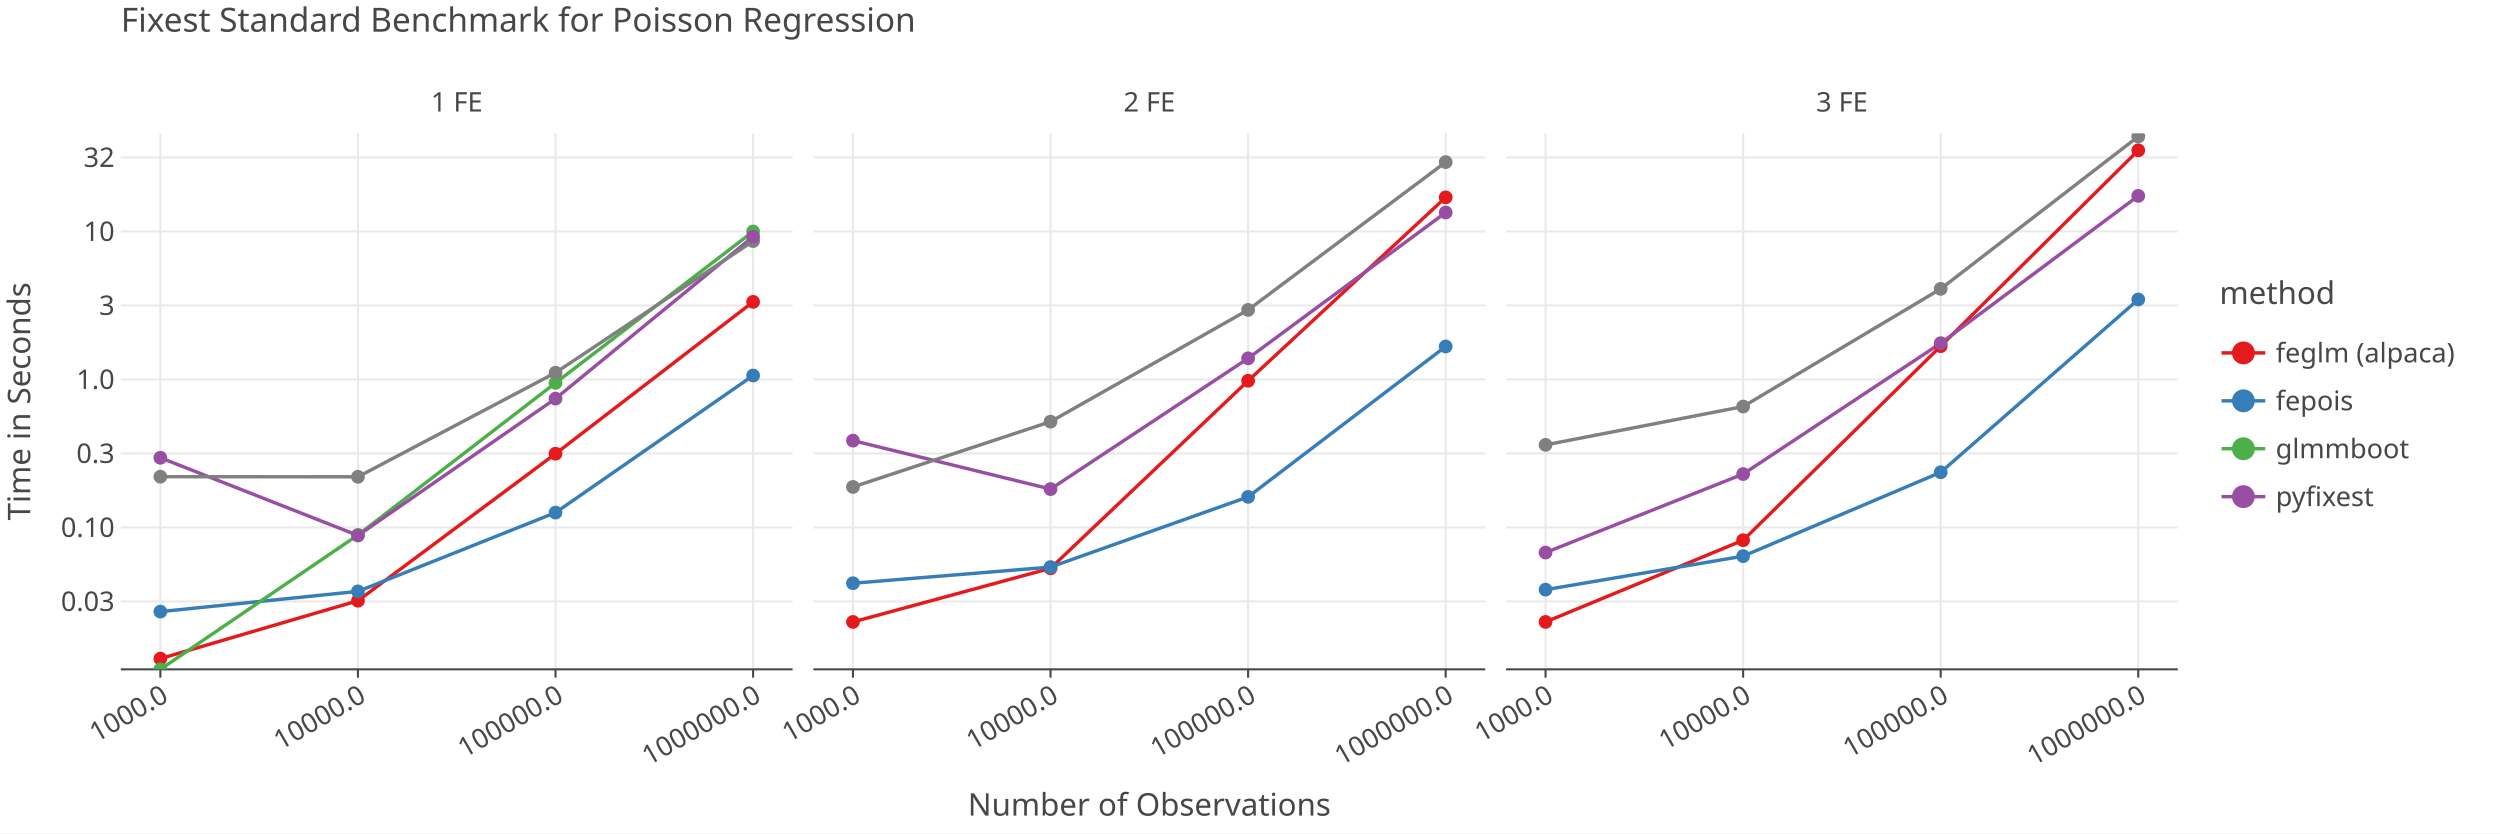
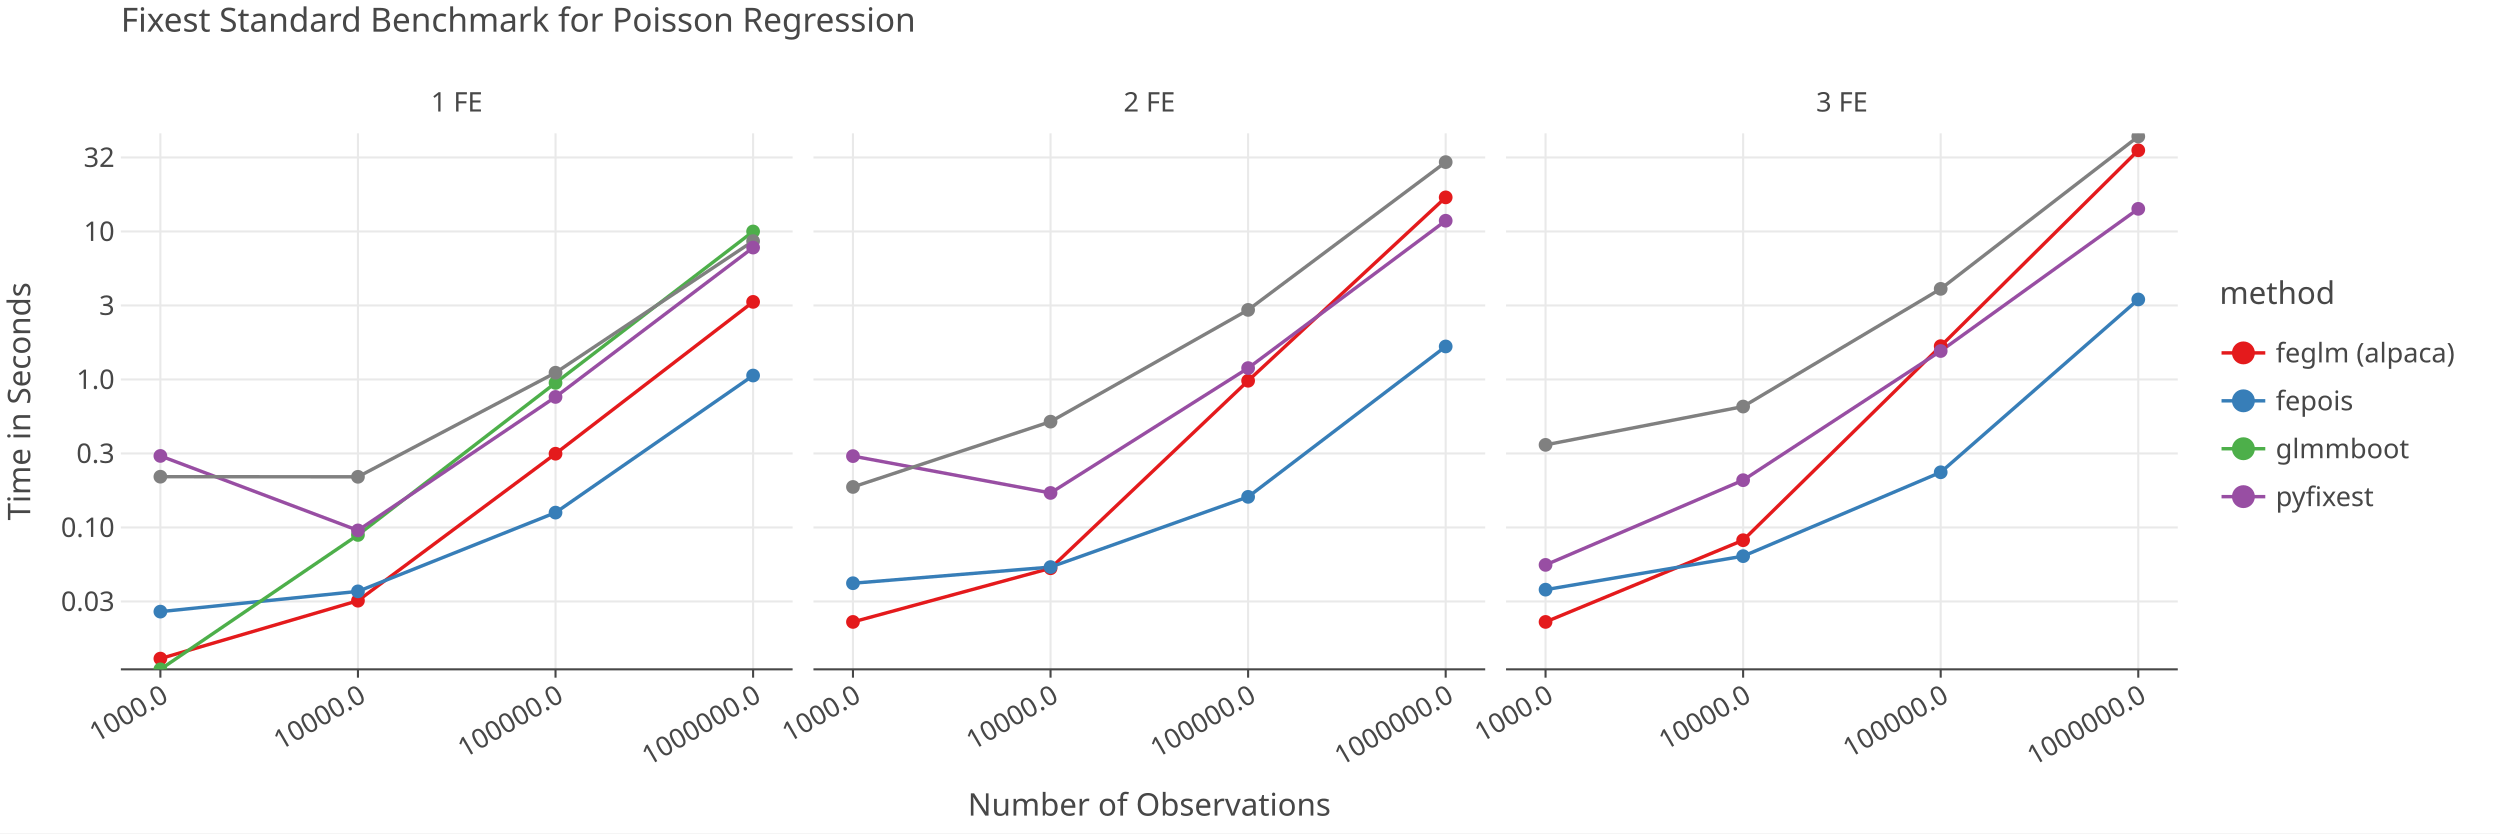
<svg xmlns="http://www.w3.org/2000/svg" class="plt-container" width="1200.0" height="400.0">
  <style type="text/css">
  .plt-container {
   font-family: Lucida Grande, sans-serif;
   user-select: none;
   -webkit-user-select: none;
   -moz-user-select: none;
   -ms-user-select: none;
}
text {
   text-rendering: optimizeLegibility;
}
- #pbx41vY .plot-title {
+ #pskW4wE .plot-title {
   fill: #474747;
   font-family: Lucida Grande, sans-serif;
   font-size: 16.0px;
   font-weight: normal;
   font-style: normal;   
}
- #pbx41vY .plot-subtitle {
+ #pskW4wE .plot-subtitle {
   fill: #474747;
   font-family: Lucida Grande, sans-serif;
   font-size: 15.0px;
   font-weight: normal;
   font-style: normal;   
}
- #pbx41vY .plot-caption {
-    fill: #474747;
-    font-family: Lucida Grande, sans-serif;
-    font-size: 13.0px;
-    font-weight: normal;
-    font-style: normal;   
- }
- #pbx41vY .legend-title {
+ #pskW4wE .plot-caption {
+    fill: #474747;
+    font-family: Lucida Grande, sans-serif;
+    font-size: 13.0px;
+    font-weight: normal;
+    font-style: normal;   
+ }
+ #pskW4wE .legend-title {
   fill: #474747;
   font-family: Lucida Grande, sans-serif;
   font-size: 15.0px;
   font-weight: normal;
   font-style: normal;   
}
- #pbx41vY .legend-item {
-    fill: #474747;
-    font-family: Lucida Grande, sans-serif;
-    font-size: 13.0px;
-    font-weight: normal;
-    font-style: normal;   
- }
- #pbx41vY .axis-title-x {
+ #pskW4wE .legend-item {
+    fill: #474747;
+    font-family: Lucida Grande, sans-serif;
+    font-size: 13.0px;
+    font-weight: normal;
+    font-style: normal;   
+ }
+ #pskW4wE .axis-title-x {
   fill: #474747;
   font-family: Lucida Grande, sans-serif;
   font-size: 15.0px;
   font-weight: normal;
   font-style: normal;   
}
- #pbx41vY .axis-text-x {
-    fill: #474747;
-    font-family: Lucida Grande, sans-serif;
-    font-size: 13.0px;
-    font-weight: normal;
-    font-style: normal;   
- }
- #dTwvavL .axis-tooltip-text-x {
+ #pskW4wE .axis-text-x {
+    fill: #474747;
+    font-family: Lucida Grande, sans-serif;
+    font-size: 13.0px;
+    font-weight: normal;
+    font-style: normal;   
+ }
+ #dQ4dncE .axis-tooltip-text-x {
   fill: #ffffff;
   font-family: Lucida Grande, sans-serif;
   font-size: 13.0px;
   font-weight: normal;
   font-style: normal;   
}
- #pbx41vY .axis-title-y {
+ #pskW4wE .axis-title-y {
   fill: #474747;
   font-family: Lucida Grande, sans-serif;
   font-size: 15.0px;
   font-weight: normal;
   font-style: normal;   
}
- #pbx41vY .axis-text-y {
-    fill: #474747;
-    font-family: Lucida Grande, sans-serif;
-    font-size: 13.0px;
-    font-weight: normal;
-    font-style: normal;   
- }
- #dTwvavL .axis-tooltip-text-y {
+ #pskW4wE .axis-text-y {
+    fill: #474747;
+    font-family: Lucida Grande, sans-serif;
+    font-size: 13.0px;
+    font-weight: normal;
+    font-style: normal;   
+ }
+ #dQ4dncE .axis-tooltip-text-y {
   fill: #ffffff;
   font-family: Lucida Grande, sans-serif;
   font-size: 13.0px;
   font-weight: normal;
   font-style: normal;   
}
- #pbx41vY .facet-strip-text-x {
-    fill: #474747;
-    font-family: Lucida Grande, sans-serif;
-    font-size: 13.0px;
-    font-weight: normal;
-    font-style: normal;   
- }
- #pbx41vY .facet-strip-text-y {
-    fill: #474747;
-    font-family: Lucida Grande, sans-serif;
-    font-size: 13.0px;
-    font-weight: normal;
-    font-style: normal;   
- }
- #dTwvavL .tooltip-text {
-    fill: #474747;
-    font-family: Lucida Grande, sans-serif;
-    font-size: 13.0px;
-    font-weight: normal;
-    font-style: normal;   
- }
- #dTwvavL .tooltip-title {
+ #pskW4wE .facet-strip-text-x {
+    fill: #474747;
+    font-family: Lucida Grande, sans-serif;
+    font-size: 13.0px;
+    font-weight: normal;
+    font-style: normal;   
+ }
+ #pskW4wE .facet-strip-text-y {
+    fill: #474747;
+    font-family: Lucida Grande, sans-serif;
+    font-size: 13.0px;
+    font-weight: normal;
+    font-style: normal;   
+ }
+ #dQ4dncE .tooltip-text {
+    fill: #474747;
+    font-family: Lucida Grande, sans-serif;
+    font-size: 13.0px;
+    font-weight: normal;
+    font-style: normal;   
+ }
+ #dQ4dncE .tooltip-title {
   fill: #474747;
   font-family: Lucida Grande, sans-serif;
   font-size: 13.0px;
   font-weight: bold;
   font-style: normal;   
}
- #dTwvavL .tooltip-label {
+ #dQ4dncE .tooltip-label {
   fill: #474747;
   font-family: Lucida Grande, sans-serif;
   font-size: 13.0px;
   font-weight: bold;
   font-style: normal;   
}

  </style>
-   <g id="pbx41vY">
+   <g id="pskW4wE">
    <path fill-rule="evenodd" fill="rgb(255,255,255)" fill-opacity="1.0" d="M0.0 0.0 L0.0 400.0 L1200.0 400.0 L1200.0 0.0 Z">
    </path>
    <g transform="translate(23.0 34.0 ) ">
      <g transform="translate(196.2359 15.0 ) ">
        <text class="facet-strip-text-x" text-anchor="middle" dy="0.35em">
        1 FE
        </text>
      </g>
      <g transform="translate(35.01531 287.2825 ) ">
        <line x1="18.967" y1="-0.0" x2="18.967" y2="-257.283" stroke="rgb(233,233,233)" stroke-opacity="1.0" stroke-width="1.0">
        </line>
        <line x1="113.803" y1="-0.0" x2="113.803" y2="-257.283" stroke="rgb(233,233,233)" stroke-opacity="1.0" stroke-width="1.0">
        </line>
        <line x1="208.638" y1="-0.0" x2="208.638" y2="-257.283" stroke="rgb(233,233,233)" stroke-opacity="1.0" stroke-width="1.0">
        </line>
        <line x1="303.474" y1="-0.0" x2="303.474" y2="-257.283" stroke="rgb(233,233,233)" stroke-opacity="1.0" stroke-width="1.0">
        </line>
        <g transform="translate(18.96713 0.0 ) ">
          <line stroke-width="1.0" stroke="rgb(71,71,71)" stroke-opacity="1.0" x2="0.0" y2="4.0">
          </line>
          <g transform="translate(0.0 7.0 ) rotate(-30.0 ) ">
            <text class="axis-text-x" text-anchor="end" dy="0.7em">
            1000.0
            </text>
          </g>
        </g>
        <g transform="translate(113.8028 0.0 ) ">
          <line stroke-width="1.0" stroke="rgb(71,71,71)" stroke-opacity="1.0" x2="0.0" y2="4.0">
          </line>
          <g transform="translate(0.0 7.0 ) rotate(-30.0 ) ">
            <text class="axis-text-x" text-anchor="end" dy="0.7em">
            10000.0
            </text>
          </g>
        </g>
        <g transform="translate(208.6385 0.0 ) ">
          <line stroke-width="1.0" stroke="rgb(71,71,71)" stroke-opacity="1.0" x2="0.0" y2="4.0">
          </line>
          <g transform="translate(0.0 7.0 ) rotate(-30.0 ) ">
            <text class="axis-text-x" text-anchor="end" dy="0.7em">
            100000.0
            </text>
          </g>
        </g>
        <g transform="translate(303.4741 0.0 ) ">
          <line stroke-width="1.0" stroke="rgb(71,71,71)" stroke-opacity="1.0" x2="0.0" y2="4.0">
          </line>
          <g transform="translate(0.0 7.0 ) rotate(-30.0 ) ">
            <text class="axis-text-x" text-anchor="end" dy="0.7em">
            1000000.0
            </text>
          </g>
        </g>
        <line x1="0.0" y1="0.0" x2="322.441" y2="0.0" stroke-width="1.0" stroke="rgb(71,71,71)" stroke-opacity="1.0">
        </line>
      </g>
      <g transform="translate(35.01531 30.0 ) ">
        <line x1="0.0" y1="224.702" x2="322.441" y2="224.702" stroke="rgb(233,233,233)" stroke-opacity="1.0" stroke-width="1.0">
        </line>
        <line x1="0.0" y1="189.181" x2="322.441" y2="189.181" stroke="rgb(233,233,233)" stroke-opacity="1.0" stroke-width="1.0">
        </line>
        <line x1="0.0" y1="153.661" x2="322.441" y2="153.661" stroke="rgb(233,233,233)" stroke-opacity="1.0" stroke-width="1.0">
        </line>
        <line x1="0.0" y1="118.14" x2="322.441" y2="118.14" stroke="rgb(233,233,233)" stroke-opacity="1.0" stroke-width="1.0">
        </line>
        <line x1="0.0" y1="82.619" x2="322.441" y2="82.619" stroke="rgb(233,233,233)" stroke-opacity="1.0" stroke-width="1.0">
        </line>
        <line x1="0.0" y1="47.098" x2="322.441" y2="47.098" stroke="rgb(233,233,233)" stroke-opacity="1.0" stroke-width="1.0">
        </line>
        <line x1="0.0" y1="11.577" x2="322.441" y2="11.577" stroke="rgb(233,233,233)" stroke-opacity="1.0" stroke-width="1.0">
        </line>
        <g transform="translate(0.0 224.7022 ) ">
          <g transform="translate(-3.0 0.0 ) ">
            <text class="axis-text-y" text-anchor="end" dy="0.35em">
            0.03
            </text>
          </g>
        </g>
        <g transform="translate(0.0 189.1814 ) ">
          <g transform="translate(-3.0 0.0 ) ">
            <text class="axis-text-y" text-anchor="end" dy="0.35em">
            0.10
            </text>
          </g>
        </g>
        <g transform="translate(0.0 153.6605 ) ">
          <g transform="translate(-3.0 0.0 ) ">
            <text class="axis-text-y" text-anchor="end" dy="0.35em">
            0.3
            </text>
          </g>
        </g>
        <g transform="translate(0.0 118.1397 ) ">
          <g transform="translate(-3.0 0.0 ) ">
            <text class="axis-text-y" text-anchor="end" dy="0.35em">
            1.0
            </text>
          </g>
        </g>
        <g transform="translate(0.0 82.61879 ) ">
          <g transform="translate(-3.0 0.0 ) ">
            <text class="axis-text-y" text-anchor="end" dy="0.35em">
            3
            </text>
          </g>
        </g>
        <g transform="translate(0.0 47.09793 ) ">
          <g transform="translate(-3.0 0.0 ) ">
            <text class="axis-text-y" text-anchor="end" dy="0.35em">
            10
            </text>
          </g>
        </g>
        <g transform="translate(0.0 11.57707 ) ">
          <g transform="translate(-3.0 0.0 ) ">
            <text class="axis-text-y" text-anchor="end" dy="0.35em">
            32
            </text>
          </g>
        </g>
      </g>
-       <g transform="translate(35.01531 30.0 ) " clip-path="url(#chQzfbM)" clip-bounds-jfx="[rect (0.0, 0.0), (322.441, 257.283)]">
+       <g transform="translate(35.01531 30.0 ) " clip-path="url(#cFCHX6i)" clip-bounds-jfx="[rect (0.0, 0.0), (322.441, 257.283)]">
        <defs>
-           <clipPath id="chQzfbM">
+           <clipPath id="cFCHX6i">
            <rect x="0.0" y="0.0" width="322.441" height="257.283">
            </rect>
          </clipPath>
        </defs>
        <g>
          <path d="M18.967 252.128 L18.967 252.128 L113.803 224.336 L208.638 153.781 L303.474 80.904 " fill="none" stroke-width="1.65" stroke="rgb(228,26,28)" stroke-opacity="1.0">
          </path>
        </g>
        <g>
          <path d="M18.967 229.578 L18.967 229.578 L113.803 219.857 L208.638 182.051 L303.474 116.255 " fill="none" stroke-width="1.65" stroke="rgb(55,126,184)" stroke-opacity="1.0">
          </path>
        </g>
        <g>
          <path d="M18.967 257.283 L18.967 257.283 L113.803 192.777 L208.638 119.787 L303.474 47.11 " fill="none" stroke-width="1.65" stroke="rgb(77,175,74)" stroke-opacity="1.0">
          </path>
        </g>
        <g>
-           <path d="M18.967 155.73 L18.967 155.73 L113.803 193.028 L208.638 127.328 L303.474 49.593 " fill="none" stroke-width="1.65" stroke="rgb(152,78,163)" stroke-opacity="1.0">
+           <path d="M18.967 154.846 L18.967 154.846 L113.803 190.598 L208.638 126.533 L303.474 54.83 " fill="none" stroke-width="1.65" stroke="rgb(152,78,163)" stroke-opacity="1.0">
          </path>
        </g>
        <g>
          <path d="M18.967 164.813 L18.967 164.813 L113.803 164.869 L208.638 114.898 L303.474 51.739 " fill="none" stroke-width="1.65" stroke="rgb(128,128,128)" stroke-opacity="1.0">
          </path>
        </g>
      </g>
-       <g transform="translate(35.01531 30.0 ) " clip-path="url(#cjB3ouW)" clip-bounds-jfx="[rect (0.0, 0.0), (322.441, 257.283)]">
+       <g transform="translate(35.01531 30.0 ) " clip-path="url(#cDmjKDS)" clip-bounds-jfx="[rect (0.0, 0.0), (322.441, 257.283)]">
        <defs>
-           <clipPath id="cjB3ouW">
+           <clipPath id="cDmjKDS">
            <rect x="0.0" y="0.0" width="322.441" height="257.283">
            </rect>
          </clipPath>
        </defs>
        <g>
          <g>
            <circle fill="#e41a1c" stroke="#e41a1c" stroke-opacity="0.0" stroke-width="0.0" cx="18.967" cy="252.128" r="3.3" />
            <circle fill="#e41a1c" stroke="#e41a1c" stroke-opacity="0.0" stroke-width="0.0" cx="113.803" cy="224.336" r="3.3" />
            <circle fill="#e41a1c" stroke="#e41a1c" stroke-opacity="0.0" stroke-width="0.0" cx="208.638" cy="153.781" r="3.3" />
            <circle fill="#e41a1c" stroke="#e41a1c" stroke-opacity="0.0" stroke-width="0.0" cx="303.474" cy="80.904" r="3.3" />
            <circle fill="#377eb8" stroke="#377eb8" stroke-opacity="0.0" stroke-width="0.0" cx="18.967" cy="229.578" r="3.3" />
            <circle fill="#377eb8" stroke="#377eb8" stroke-opacity="0.0" stroke-width="0.0" cx="113.803" cy="219.857" r="3.3" />
            <circle fill="#377eb8" stroke="#377eb8" stroke-opacity="0.0" stroke-width="0.0" cx="208.638" cy="182.051" r="3.3" />
            <circle fill="#377eb8" stroke="#377eb8" stroke-opacity="0.0" stroke-width="0.0" cx="303.474" cy="116.255" r="3.3" />
            <circle fill="#4daf4a" stroke="#4daf4a" stroke-opacity="0.0" stroke-width="0.0" cx="18.967" cy="257.283" r="3.3" />
            <circle fill="#4daf4a" stroke="#4daf4a" stroke-opacity="0.0" stroke-width="0.0" cx="113.803" cy="192.777" r="3.3" />
            <circle fill="#4daf4a" stroke="#4daf4a" stroke-opacity="0.0" stroke-width="0.0" cx="208.638" cy="119.787" r="3.3" />
            <circle fill="#4daf4a" stroke="#4daf4a" stroke-opacity="0.0" stroke-width="0.0" cx="303.474" cy="47.11" r="3.3" />
            <circle fill="#808080" stroke="#808080" stroke-opacity="0.0" stroke-width="0.0" cx="18.967" cy="164.813" r="3.3" />
            <circle fill="#808080" stroke="#808080" stroke-opacity="0.0" stroke-width="0.0" cx="113.803" cy="164.869" r="3.3" />
            <circle fill="#808080" stroke="#808080" stroke-opacity="0.0" stroke-width="0.0" cx="208.638" cy="114.898" r="3.3" />
            <circle fill="#808080" stroke="#808080" stroke-opacity="0.0" stroke-width="0.0" cx="303.474" cy="51.739" r="3.3" />
-             <circle fill="#984ea3" stroke="#984ea3" stroke-opacity="0.0" stroke-width="0.0" cx="18.967" cy="155.73" r="3.3" />
-             <circle fill="#984ea3" stroke="#984ea3" stroke-opacity="0.0" stroke-width="0.0" cx="113.803" cy="193.028" r="3.3" />
-             <circle fill="#984ea3" stroke="#984ea3" stroke-opacity="0.0" stroke-width="0.0" cx="208.638" cy="127.328" r="3.3" />
-             <circle fill="#984ea3" stroke="#984ea3" stroke-opacity="0.0" stroke-width="0.0" cx="303.474" cy="49.593" r="3.3" />
+             <circle fill="#984ea3" stroke="#984ea3" stroke-opacity="0.0" stroke-width="0.0" cx="18.967" cy="154.846" r="3.3" />
+             <circle fill="#984ea3" stroke="#984ea3" stroke-opacity="0.0" stroke-width="0.0" cx="113.803" cy="190.598" r="3.3" />
+             <circle fill="#984ea3" stroke="#984ea3" stroke-opacity="0.0" stroke-width="0.0" cx="208.638" cy="126.533" r="3.3" />
+             <circle fill="#984ea3" stroke="#984ea3" stroke-opacity="0.0" stroke-width="0.0" cx="303.474" cy="54.83" r="3.3" />
          </g>
        </g>
      </g>
    </g>
    <g transform="translate(23.0 34.0 ) ">
      <g transform="translate(528.6772 15.0 ) ">
        <text class="facet-strip-text-x" text-anchor="middle" dy="0.35em">
        2 FE
        </text>
      </g>
      <g transform="translate(367.4566 287.2825 ) ">
        <line x1="18.967" y1="-0.0" x2="18.967" y2="-257.283" stroke="rgb(233,233,233)" stroke-opacity="1.0" stroke-width="1.0">
        </line>
        <line x1="113.803" y1="-0.0" x2="113.803" y2="-257.283" stroke="rgb(233,233,233)" stroke-opacity="1.0" stroke-width="1.0">
        </line>
        <line x1="208.638" y1="-0.0" x2="208.638" y2="-257.283" stroke="rgb(233,233,233)" stroke-opacity="1.0" stroke-width="1.0">
        </line>
        <line x1="303.474" y1="-0.0" x2="303.474" y2="-257.283" stroke="rgb(233,233,233)" stroke-opacity="1.0" stroke-width="1.0">
        </line>
        <g transform="translate(18.96713 0.0 ) ">
          <line stroke-width="1.0" stroke="rgb(71,71,71)" stroke-opacity="1.0" x2="0.0" y2="4.0">
          </line>
          <g transform="translate(0.0 7.0 ) rotate(-30.0 ) ">
            <text class="axis-text-x" text-anchor="end" dy="0.7em">
            1000.0
            </text>
          </g>
        </g>
        <g transform="translate(113.8028 0.0 ) ">
          <line stroke-width="1.0" stroke="rgb(71,71,71)" stroke-opacity="1.0" x2="0.0" y2="4.0">
          </line>
          <g transform="translate(0.0 7.0 ) rotate(-30.0 ) ">
            <text class="axis-text-x" text-anchor="end" dy="0.7em">
            10000.0
            </text>
          </g>
        </g>
        <g transform="translate(208.6385 0.0 ) ">
          <line stroke-width="1.0" stroke="rgb(71,71,71)" stroke-opacity="1.0" x2="0.0" y2="4.0">
          </line>
          <g transform="translate(0.0 7.0 ) rotate(-30.0 ) ">
            <text class="axis-text-x" text-anchor="end" dy="0.7em">
            100000.0
            </text>
          </g>
        </g>
        <g transform="translate(303.4741 0.0 ) ">
          <line stroke-width="1.0" stroke="rgb(71,71,71)" stroke-opacity="1.0" x2="0.0" y2="4.0">
          </line>
          <g transform="translate(0.0 7.0 ) rotate(-30.0 ) ">
            <text class="axis-text-x" text-anchor="end" dy="0.7em">
            1000000.0
            </text>
          </g>
        </g>
        <line x1="0.0" y1="0.0" x2="322.441" y2="0.0" stroke-width="1.0" stroke="rgb(71,71,71)" stroke-opacity="1.0">
        </line>
      </g>
      <g transform="translate(367.4566 30.0 ) ">
        <line x1="0.0" y1="224.702" x2="322.441" y2="224.702" stroke="rgb(233,233,233)" stroke-opacity="1.0" stroke-width="1.0">
        </line>
        <line x1="0.0" y1="189.181" x2="322.441" y2="189.181" stroke="rgb(233,233,233)" stroke-opacity="1.0" stroke-width="1.0">
        </line>
        <line x1="0.0" y1="153.661" x2="322.441" y2="153.661" stroke="rgb(233,233,233)" stroke-opacity="1.0" stroke-width="1.0">
        </line>
        <line x1="0.0" y1="118.14" x2="322.441" y2="118.14" stroke="rgb(233,233,233)" stroke-opacity="1.0" stroke-width="1.0">
        </line>
        <line x1="0.0" y1="82.619" x2="322.441" y2="82.619" stroke="rgb(233,233,233)" stroke-opacity="1.0" stroke-width="1.0">
        </line>
        <line x1="0.0" y1="47.098" x2="322.441" y2="47.098" stroke="rgb(233,233,233)" stroke-opacity="1.0" stroke-width="1.0">
        </line>
        <line x1="0.0" y1="11.577" x2="322.441" y2="11.577" stroke="rgb(233,233,233)" stroke-opacity="1.0" stroke-width="1.0">
        </line>
      </g>
-       <g transform="translate(367.4566 30.0 ) " clip-path="url(#cWGIugR)" clip-bounds-jfx="[rect (0.0, 0.0), (322.441, 257.283)]">
+       <g transform="translate(367.4566 30.0 ) " clip-path="url(#cBy5CVQ)" clip-bounds-jfx="[rect (0.0, 0.0), (322.441, 257.283)]">
        <defs>
-           <clipPath id="cWGIugR">
+           <clipPath id="cBy5CVQ">
            <rect x="0.0" y="0.0" width="322.441" height="257.283">
            </rect>
          </clipPath>
        </defs>
        <g>
          <path d="M18.967 234.525 L18.967 234.525 L113.803 208.769 L208.638 118.763 L303.474 30.736 " fill="none" stroke-width="1.65" stroke="rgb(228,26,28)" stroke-opacity="1.0">
          </path>
        </g>
        <g>
          <path d="M18.967 215.946 L18.967 215.946 L113.803 208.193 L208.638 174.488 L303.474 102.299 " fill="none" stroke-width="1.65" stroke="rgb(55,126,184)" stroke-opacity="1.0">
          </path>
        </g>
        <g>
-           <path d="M18.967 147.491 L18.967 147.491 L113.803 170.757 L208.638 107.997 L303.474 37.998 " fill="none" stroke-width="1.65" stroke="rgb(152,78,163)" stroke-opacity="1.0">
+           <path d="M18.967 154.935 L18.967 154.935 L113.803 172.618 L208.638 112.683 L303.474 41.948 " fill="none" stroke-width="1.65" stroke="rgb(152,78,163)" stroke-opacity="1.0">
          </path>
        </g>
        <g>
          <path d="M18.967 169.738 L18.967 169.738 L113.803 138.392 L208.638 84.752 L303.474 13.814 " fill="none" stroke-width="1.65" stroke="rgb(128,128,128)" stroke-opacity="1.0">
          </path>
        </g>
      </g>
-       <g transform="translate(367.4566 30.0 ) " clip-path="url(#cryreZy)" clip-bounds-jfx="[rect (0.0, 0.0), (322.441, 257.283)]">
+       <g transform="translate(367.4566 30.0 ) " clip-path="url(#c0dmA0J)" clip-bounds-jfx="[rect (0.0, 0.0), (322.441, 257.283)]">
        <defs>
-           <clipPath id="cryreZy">
+           <clipPath id="c0dmA0J">
            <rect x="0.0" y="0.0" width="322.441" height="257.283">
            </rect>
          </clipPath>
        </defs>
        <g>
          <g>
            <circle fill="#e41a1c" stroke="#e41a1c" stroke-opacity="0.0" stroke-width="0.0" cx="18.967" cy="234.525" r="3.3" />
            <circle fill="#e41a1c" stroke="#e41a1c" stroke-opacity="0.0" stroke-width="0.0" cx="113.803" cy="208.769" r="3.3" />
            <circle fill="#e41a1c" stroke="#e41a1c" stroke-opacity="0.0" stroke-width="0.0" cx="208.638" cy="118.763" r="3.3" />
            <circle fill="#e41a1c" stroke="#e41a1c" stroke-opacity="0.0" stroke-width="0.0" cx="303.474" cy="30.736" r="3.3" />
            <circle fill="#377eb8" stroke="#377eb8" stroke-opacity="0.0" stroke-width="0.0" cx="18.967" cy="215.946" r="3.3" />
            <circle fill="#377eb8" stroke="#377eb8" stroke-opacity="0.0" stroke-width="0.0" cx="113.803" cy="208.193" r="3.3" />
            <circle fill="#377eb8" stroke="#377eb8" stroke-opacity="0.0" stroke-width="0.0" cx="208.638" cy="174.488" r="3.3" />
            <circle fill="#377eb8" stroke="#377eb8" stroke-opacity="0.0" stroke-width="0.0" cx="303.474" cy="102.299" r="3.3" />
            <circle fill="#808080" stroke="#808080" stroke-opacity="0.0" stroke-width="0.0" cx="18.967" cy="169.738" r="3.3" />
            <circle fill="#808080" stroke="#808080" stroke-opacity="0.0" stroke-width="0.0" cx="113.803" cy="138.392" r="3.3" />
            <circle fill="#808080" stroke="#808080" stroke-opacity="0.0" stroke-width="0.0" cx="208.638" cy="84.752" r="3.3" />
            <circle fill="#808080" stroke="#808080" stroke-opacity="0.0" stroke-width="0.0" cx="303.474" cy="13.814" r="3.3" />
-             <circle fill="#984ea3" stroke="#984ea3" stroke-opacity="0.0" stroke-width="0.0" cx="18.967" cy="147.491" r="3.3" />
-             <circle fill="#984ea3" stroke="#984ea3" stroke-opacity="0.0" stroke-width="0.0" cx="113.803" cy="170.757" r="3.3" />
-             <circle fill="#984ea3" stroke="#984ea3" stroke-opacity="0.0" stroke-width="0.0" cx="208.638" cy="107.997" r="3.3" />
-             <circle fill="#984ea3" stroke="#984ea3" stroke-opacity="0.0" stroke-width="0.0" cx="303.474" cy="37.998" r="3.3" />
+             <circle fill="#984ea3" stroke="#984ea3" stroke-opacity="0.0" stroke-width="0.0" cx="18.967" cy="154.935" r="3.3" />
+             <circle fill="#984ea3" stroke="#984ea3" stroke-opacity="0.0" stroke-width="0.0" cx="113.803" cy="172.618" r="3.3" />
+             <circle fill="#984ea3" stroke="#984ea3" stroke-opacity="0.0" stroke-width="0.0" cx="208.638" cy="112.683" r="3.3" />
+             <circle fill="#984ea3" stroke="#984ea3" stroke-opacity="0.0" stroke-width="0.0" cx="303.474" cy="41.948" r="3.3" />
          </g>
        </g>
      </g>
    </g>
    <g transform="translate(23.0 34.0 ) ">
      <g transform="translate(861.1184 15.0 ) ">
        <text class="facet-strip-text-x" text-anchor="middle" dy="0.35em">
        3 FE
        </text>
      </g>
      <g transform="translate(699.8978 287.2825 ) ">
        <line x1="18.967" y1="-0.0" x2="18.967" y2="-257.283" stroke="rgb(233,233,233)" stroke-opacity="1.0" stroke-width="1.0">
        </line>
        <line x1="113.803" y1="-0.0" x2="113.803" y2="-257.283" stroke="rgb(233,233,233)" stroke-opacity="1.0" stroke-width="1.0">
        </line>
        <line x1="208.638" y1="-0.0" x2="208.638" y2="-257.283" stroke="rgb(233,233,233)" stroke-opacity="1.0" stroke-width="1.0">
        </line>
        <line x1="303.474" y1="-0.0" x2="303.474" y2="-257.283" stroke="rgb(233,233,233)" stroke-opacity="1.0" stroke-width="1.0">
        </line>
        <g transform="translate(18.96713 0.0 ) ">
          <line stroke-width="1.0" stroke="rgb(71,71,71)" stroke-opacity="1.0" x2="0.0" y2="4.0">
          </line>
          <g transform="translate(0.0 7.0 ) rotate(-30.0 ) ">
            <text class="axis-text-x" text-anchor="end" dy="0.7em">
            1000.0
            </text>
          </g>
        </g>
        <g transform="translate(113.8028 0.0 ) ">
          <line stroke-width="1.0" stroke="rgb(71,71,71)" stroke-opacity="1.0" x2="0.0" y2="4.0">
          </line>
          <g transform="translate(0.0 7.0 ) rotate(-30.0 ) ">
            <text class="axis-text-x" text-anchor="end" dy="0.7em">
            10000.0
            </text>
          </g>
        </g>
        <g transform="translate(208.6385 0.0 ) ">
          <line stroke-width="1.0" stroke="rgb(71,71,71)" stroke-opacity="1.0" x2="0.0" y2="4.0">
          </line>
          <g transform="translate(0.0 7.0 ) rotate(-30.0 ) ">
            <text class="axis-text-x" text-anchor="end" dy="0.7em">
            100000.0
            </text>
          </g>
        </g>
        <g transform="translate(303.4741 0.0 ) ">
          <line stroke-width="1.0" stroke="rgb(71,71,71)" stroke-opacity="1.0" x2="0.0" y2="4.0">
          </line>
          <g transform="translate(0.0 7.0 ) rotate(-30.0 ) ">
            <text class="axis-text-x" text-anchor="end" dy="0.7em">
            1000000.0
            </text>
          </g>
        </g>
        <line x1="0.0" y1="0.0" x2="322.441" y2="0.0" stroke-width="1.0" stroke="rgb(71,71,71)" stroke-opacity="1.0">
        </line>
      </g>
      <g transform="translate(699.8978 30.0 ) ">
        <line x1="0.0" y1="224.702" x2="322.441" y2="224.702" stroke="rgb(233,233,233)" stroke-opacity="1.0" stroke-width="1.0">
        </line>
        <line x1="0.0" y1="189.181" x2="322.441" y2="189.181" stroke="rgb(233,233,233)" stroke-opacity="1.0" stroke-width="1.0">
        </line>
        <line x1="0.0" y1="153.661" x2="322.441" y2="153.661" stroke="rgb(233,233,233)" stroke-opacity="1.0" stroke-width="1.0">
        </line>
        <line x1="0.0" y1="118.14" x2="322.441" y2="118.14" stroke="rgb(233,233,233)" stroke-opacity="1.0" stroke-width="1.0">
        </line>
        <line x1="0.0" y1="82.619" x2="322.441" y2="82.619" stroke="rgb(233,233,233)" stroke-opacity="1.0" stroke-width="1.0">
        </line>
        <line x1="0.0" y1="47.098" x2="322.441" y2="47.098" stroke="rgb(233,233,233)" stroke-opacity="1.0" stroke-width="1.0">
        </line>
        <line x1="0.0" y1="11.577" x2="322.441" y2="11.577" stroke="rgb(233,233,233)" stroke-opacity="1.0" stroke-width="1.0">
        </line>
      </g>
-       <g transform="translate(699.8978 30.0 ) " clip-path="url(#cBrGy1y)" clip-bounds-jfx="[rect (0.0, 0.0), (322.441, 257.283)]">
+       <g transform="translate(699.8978 30.0 ) " clip-path="url(#cuFFawp)" clip-bounds-jfx="[rect (0.0, 0.0), (322.441, 257.283)]">
        <defs>
-           <clipPath id="cBrGy1y">
+           <clipPath id="cuFFawp">
            <rect x="0.0" y="0.0" width="322.441" height="257.283">
            </rect>
          </clipPath>
        </defs>
        <g>
          <path d="M18.967 234.525 L18.967 234.525 L113.803 195.304 L208.638 102.152 L303.474 8.149 " fill="none" stroke-width="1.65" stroke="rgb(228,26,28)" stroke-opacity="1.0">
          </path>
        </g>
        <g>
          <path d="M18.967 219.034 L18.967 219.034 L113.803 202.951 L208.638 162.689 L303.474 79.745 " fill="none" stroke-width="1.65" stroke="rgb(55,126,184)" stroke-opacity="1.0">
          </path>
        </g>
        <g>
-           <path d="M18.967 201.225 L18.967 201.225 L113.803 163.546 L208.638 100.733 L303.474 30.02 " fill="none" stroke-width="1.65" stroke="rgb(152,78,163)" stroke-opacity="1.0">
+           <path d="M18.967 207.15 L18.967 207.15 L113.803 166.489 L208.638 104.49 L303.474 36.244 " fill="none" stroke-width="1.65" stroke="rgb(152,78,163)" stroke-opacity="1.0">
          </path>
        </g>
        <g>
          <path d="M18.967 149.532 L18.967 149.532 L113.803 131.142 L208.638 74.656 L303.474 1.505 " fill="none" stroke-width="1.65" stroke="rgb(128,128,128)" stroke-opacity="1.0">
          </path>
        </g>
      </g>
-       <g transform="translate(699.8978 30.0 ) " clip-path="url(#cGopc7h)" clip-bounds-jfx="[rect (0.0, 0.0), (322.441, 257.283)]">
+       <g transform="translate(699.8978 30.0 ) " clip-path="url(#cRjfrNb)" clip-bounds-jfx="[rect (0.0, 0.0), (322.441, 257.283)]">
        <defs>
-           <clipPath id="cGopc7h">
+           <clipPath id="cRjfrNb">
            <rect x="0.0" y="0.0" width="322.441" height="257.283">
            </rect>
          </clipPath>
        </defs>
        <g>
          <g>
            <circle fill="#e41a1c" stroke="#e41a1c" stroke-opacity="0.0" stroke-width="0.0" cx="18.967" cy="234.525" r="3.3" />
            <circle fill="#e41a1c" stroke="#e41a1c" stroke-opacity="0.0" stroke-width="0.0" cx="113.803" cy="195.304" r="3.3" />
            <circle fill="#e41a1c" stroke="#e41a1c" stroke-opacity="0.0" stroke-width="0.0" cx="208.638" cy="102.152" r="3.3" />
            <circle fill="#e41a1c" stroke="#e41a1c" stroke-opacity="0.0" stroke-width="0.0" cx="303.474" cy="8.149" r="3.3" />
            <circle fill="#377eb8" stroke="#377eb8" stroke-opacity="0.0" stroke-width="0.0" cx="18.967" cy="219.034" r="3.3" />
            <circle fill="#377eb8" stroke="#377eb8" stroke-opacity="0.0" stroke-width="0.0" cx="113.803" cy="202.951" r="3.3" />
            <circle fill="#377eb8" stroke="#377eb8" stroke-opacity="0.0" stroke-width="0.0" cx="208.638" cy="162.689" r="3.3" />
            <circle fill="#377eb8" stroke="#377eb8" stroke-opacity="0.0" stroke-width="0.0" cx="303.474" cy="79.745" r="3.3" />
            <circle fill="#808080" stroke="#808080" stroke-opacity="0.0" stroke-width="0.0" cx="18.967" cy="149.532" r="3.3" />
            <circle fill="#808080" stroke="#808080" stroke-opacity="0.0" stroke-width="0.0" cx="113.803" cy="131.142" r="3.3" />
            <circle fill="#808080" stroke="#808080" stroke-opacity="0.0" stroke-width="0.0" cx="208.638" cy="74.656" r="3.3" />
            <circle fill="#808080" stroke="#808080" stroke-opacity="0.0" stroke-width="0.0" cx="303.474" cy="1.505" r="3.3" />
-             <circle fill="#984ea3" stroke="#984ea3" stroke-opacity="0.0" stroke-width="0.0" cx="18.967" cy="201.225" r="3.3" />
-             <circle fill="#984ea3" stroke="#984ea3" stroke-opacity="0.0" stroke-width="0.0" cx="113.803" cy="163.546" r="3.3" />
-             <circle fill="#984ea3" stroke="#984ea3" stroke-opacity="0.0" stroke-width="0.0" cx="208.638" cy="100.733" r="3.3" />
-             <circle fill="#984ea3" stroke="#984ea3" stroke-opacity="0.0" stroke-width="0.0" cx="303.474" cy="30.02" r="3.3" />
+             <circle fill="#984ea3" stroke="#984ea3" stroke-opacity="0.0" stroke-width="0.0" cx="18.967" cy="207.15" r="3.3" />
+             <circle fill="#984ea3" stroke="#984ea3" stroke-opacity="0.0" stroke-width="0.0" cx="113.803" cy="166.489" r="3.3" />
+             <circle fill="#984ea3" stroke="#984ea3" stroke-opacity="0.0" stroke-width="0.0" cx="208.638" cy="104.49" r="3.3" />
+             <circle fill="#984ea3" stroke="#984ea3" stroke-opacity="0.0" stroke-width="0.0" cx="303.474" cy="36.244" r="3.3" />
          </g>
        </g>
      </g>
    </g>
    <g transform="translate(58.01531 15.2 ) ">
      <text class="plot-title" y="0.0">
      Fixest Standard Benchmark for Poisson Regression
      </text>
    </g>
    <g transform="translate(14.5 192.6413 ) rotate(-90.0 ) ">
      <text class="axis-title-y" y="0.0" text-anchor="middle">
      Time in Seconds
      </text>
    </g>
    <g transform="translate(551.6772 391.5 ) ">
      <text class="axis-title-x" y="0.0" text-anchor="middle">
      Number of Observations
      </text>
    </g>
    <g transform="translate(1055.339 125.3913 ) ">
      <rect x="5.0" y="5.0" height="124.5" width="134.661" stroke="rgb(71,71,71)" stroke-opacity="1.0" stroke-width="0.0" fill="rgb(255,255,255)" fill-opacity="1.0">
      </rect>
      <g transform="translate(10.0 10.0 ) ">
        <g transform="translate(0.0 10.5 ) ">
          <text class="legend-title" y="0.0">
          method
          </text>
        </g>
        <g transform="translate(0.0 22.5 ) ">
          <g transform="">
            <g>
              <rect x="0.0" y="0.0" height="23.0" width="23.0" stroke-width="0.0" fill="rgb(255,255,255)" fill-opacity="1.0">
              </rect>
              <g transform="translate(1.0 1.0 ) ">
                <g>
                  <line x1="0.0" y1="10.5" x2="21.0" y2="10.5" stroke="rgb(228,26,28)" stroke-opacity="1.0" fill="rgb(255,255,255)" fill-opacity="1.0" stroke-width="1.65">
                  </line>
                </g>
                <g>
                  <g>
                    <circle fill="#e41a1c" stroke="#e41a1c" stroke-opacity="0.0" stroke-width="0.0" cx="10.5" cy="10.5" r="5.5" />
                  </g>
                </g>
              </g>
              <rect x="0.0" y="0.0" height="23.0" width="23.0" stroke="rgb(255,255,255)" stroke-opacity="1.0" stroke-width="1.0" fill-opacity="0.0">
              </rect>
            </g>
            <g transform="translate(26.9903 16.05 ) ">
              <text class="legend-item" y="0.0">
              feglm (alpaca)
              </text>
            </g>
          </g>
          <g transform="translate(0.0 23.0 ) ">
            <g>
              <rect x="0.0" y="0.0" height="23.0" width="23.0" stroke-width="0.0" fill="rgb(255,255,255)" fill-opacity="1.0">
              </rect>
              <g transform="translate(1.0 1.0 ) ">
                <g>
                  <line x1="0.0" y1="10.5" x2="21.0" y2="10.5" stroke="rgb(55,126,184)" stroke-opacity="1.0" fill="rgb(255,255,255)" fill-opacity="1.0" stroke-width="1.65">
                  </line>
                </g>
                <g>
                  <g>
                    <circle fill="#377eb8" stroke="#377eb8" stroke-opacity="0.0" stroke-width="0.0" cx="10.5" cy="10.5" r="5.5" />
                  </g>
                </g>
              </g>
              <rect x="0.0" y="0.0" height="23.0" width="23.0" stroke="rgb(255,255,255)" stroke-opacity="1.0" stroke-width="1.0" fill-opacity="0.0">
              </rect>
            </g>
            <g transform="translate(26.9903 16.05 ) ">
              <text class="legend-item" y="0.0">
              fepois
              </text>
            </g>
          </g>
          <g transform="translate(0.0 46.0 ) ">
            <g>
              <rect x="0.0" y="0.0" height="23.0" width="23.0" stroke-width="0.0" fill="rgb(255,255,255)" fill-opacity="1.0">
              </rect>
              <g transform="translate(1.0 1.0 ) ">
                <g>
                  <line x1="0.0" y1="10.5" x2="21.0" y2="10.5" stroke="rgb(77,175,74)" stroke-opacity="1.0" fill="rgb(255,255,255)" fill-opacity="1.0" stroke-width="1.65">
                  </line>
                </g>
                <g>
                  <g>
                    <circle fill="#4daf4a" stroke="#4daf4a" stroke-opacity="0.0" stroke-width="0.0" cx="10.5" cy="10.5" r="5.5" />
                  </g>
                </g>
              </g>
              <rect x="0.0" y="0.0" height="23.0" width="23.0" stroke="rgb(255,255,255)" stroke-opacity="1.0" stroke-width="1.0" fill-opacity="0.0">
              </rect>
            </g>
            <g transform="translate(26.9903 16.05 ) ">
              <text class="legend-item" y="0.0">
              glmmboot
              </text>
            </g>
          </g>
          <g transform="translate(0.0 69.0 ) ">
            <g>
              <rect x="0.0" y="0.0" height="23.0" width="23.0" stroke-width="0.0" fill="rgb(255,255,255)" fill-opacity="1.0">
              </rect>
              <g transform="translate(1.0 1.0 ) ">
                <g>
                  <line x1="0.0" y1="10.5" x2="21.0" y2="10.5" stroke="rgb(152,78,163)" stroke-opacity="1.0" fill="rgb(255,255,255)" fill-opacity="1.0" stroke-width="1.65">
                  </line>
                </g>
                <g>
                  <g>
                    <circle fill="#984ea3" stroke="#984ea3" stroke-opacity="0.0" stroke-width="0.0" cx="10.5" cy="10.5" r="5.5" />
                  </g>
                </g>
              </g>
              <rect x="0.0" y="0.0" height="23.0" width="23.0" stroke="rgb(255,255,255)" stroke-opacity="1.0" stroke-width="1.0" fill-opacity="0.0">
              </rect>
            </g>
            <g transform="translate(26.9903 16.05 ) ">
              <text class="legend-item" y="0.0">
              pyfixest
              </text>
            </g>
          </g>
        </g>
      </g>
    </g>
    <path fill="rgb(0,0,0)" fill-opacity="0.0" stroke="rgb(71,71,71)" stroke-opacity="1.0" stroke-width="0.0" d="M0.0 0.0 L0.0 400.0 L1200.0 400.0 L1200.0 0.0 Z">
    </path>
  </g>
-   <g id="dTwvavL">
+   <g id="dQ4dncE">
  </g>
</svg>
